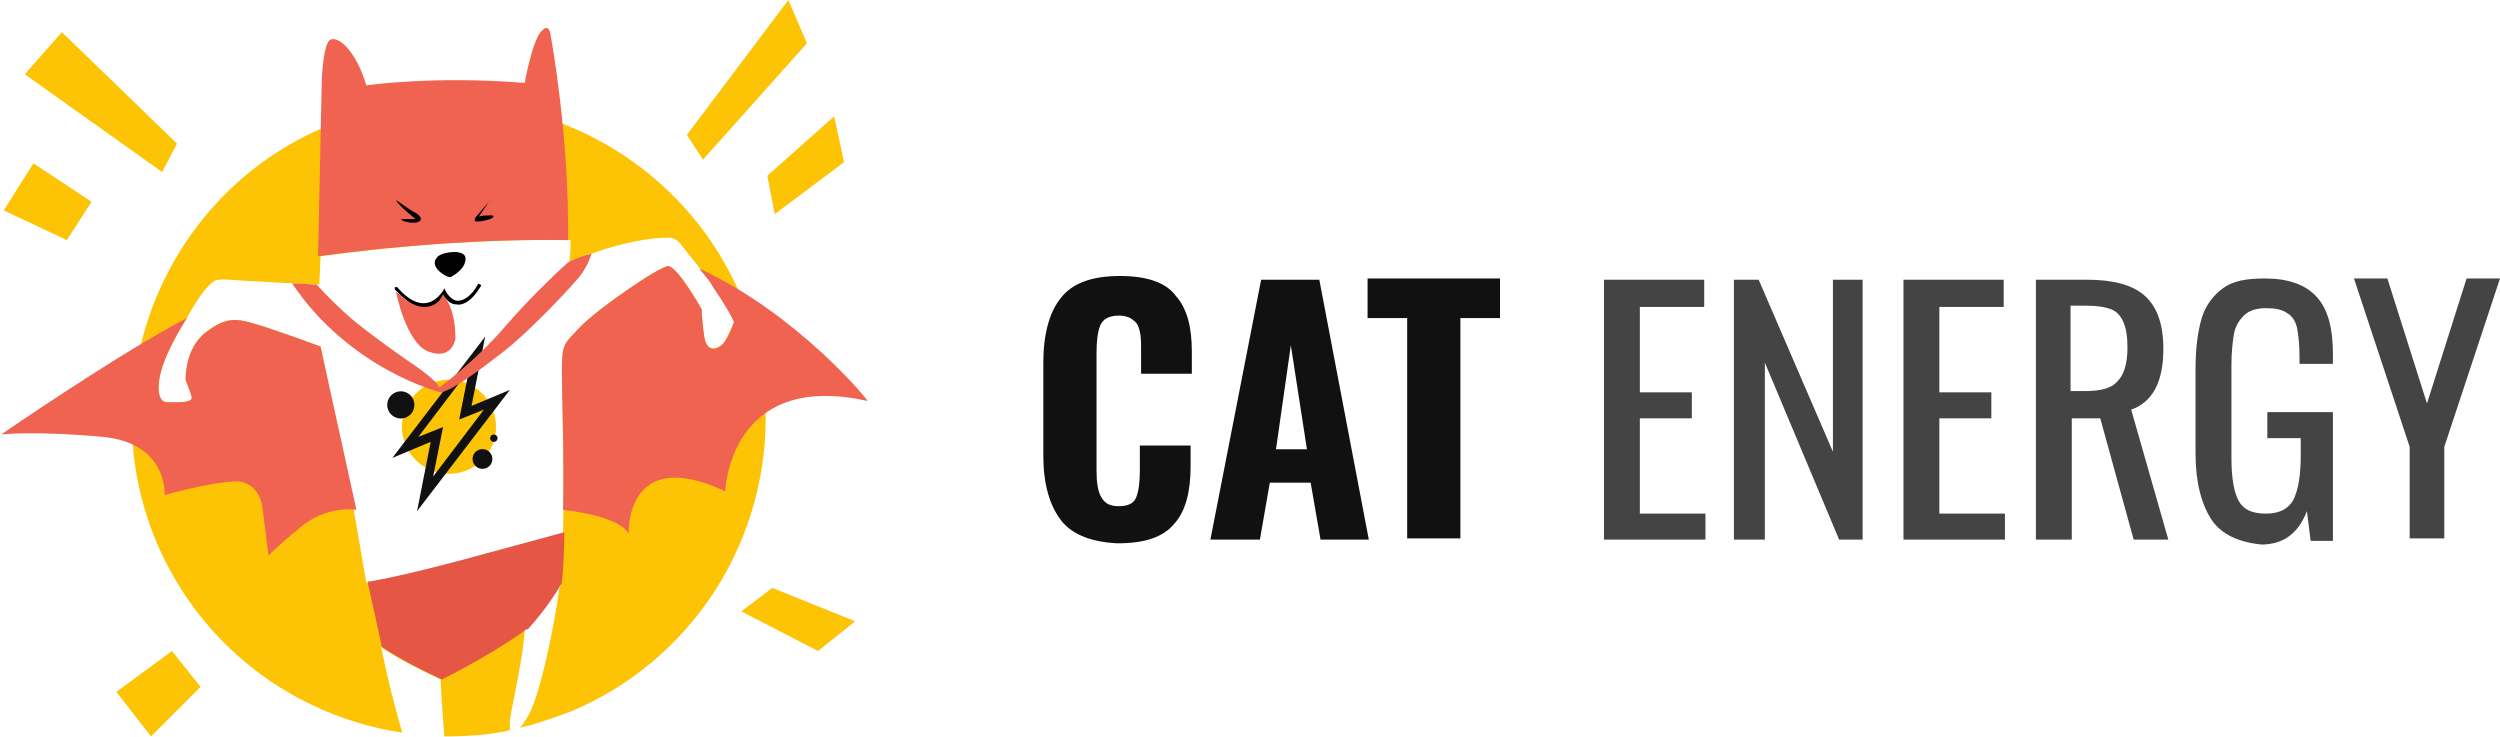
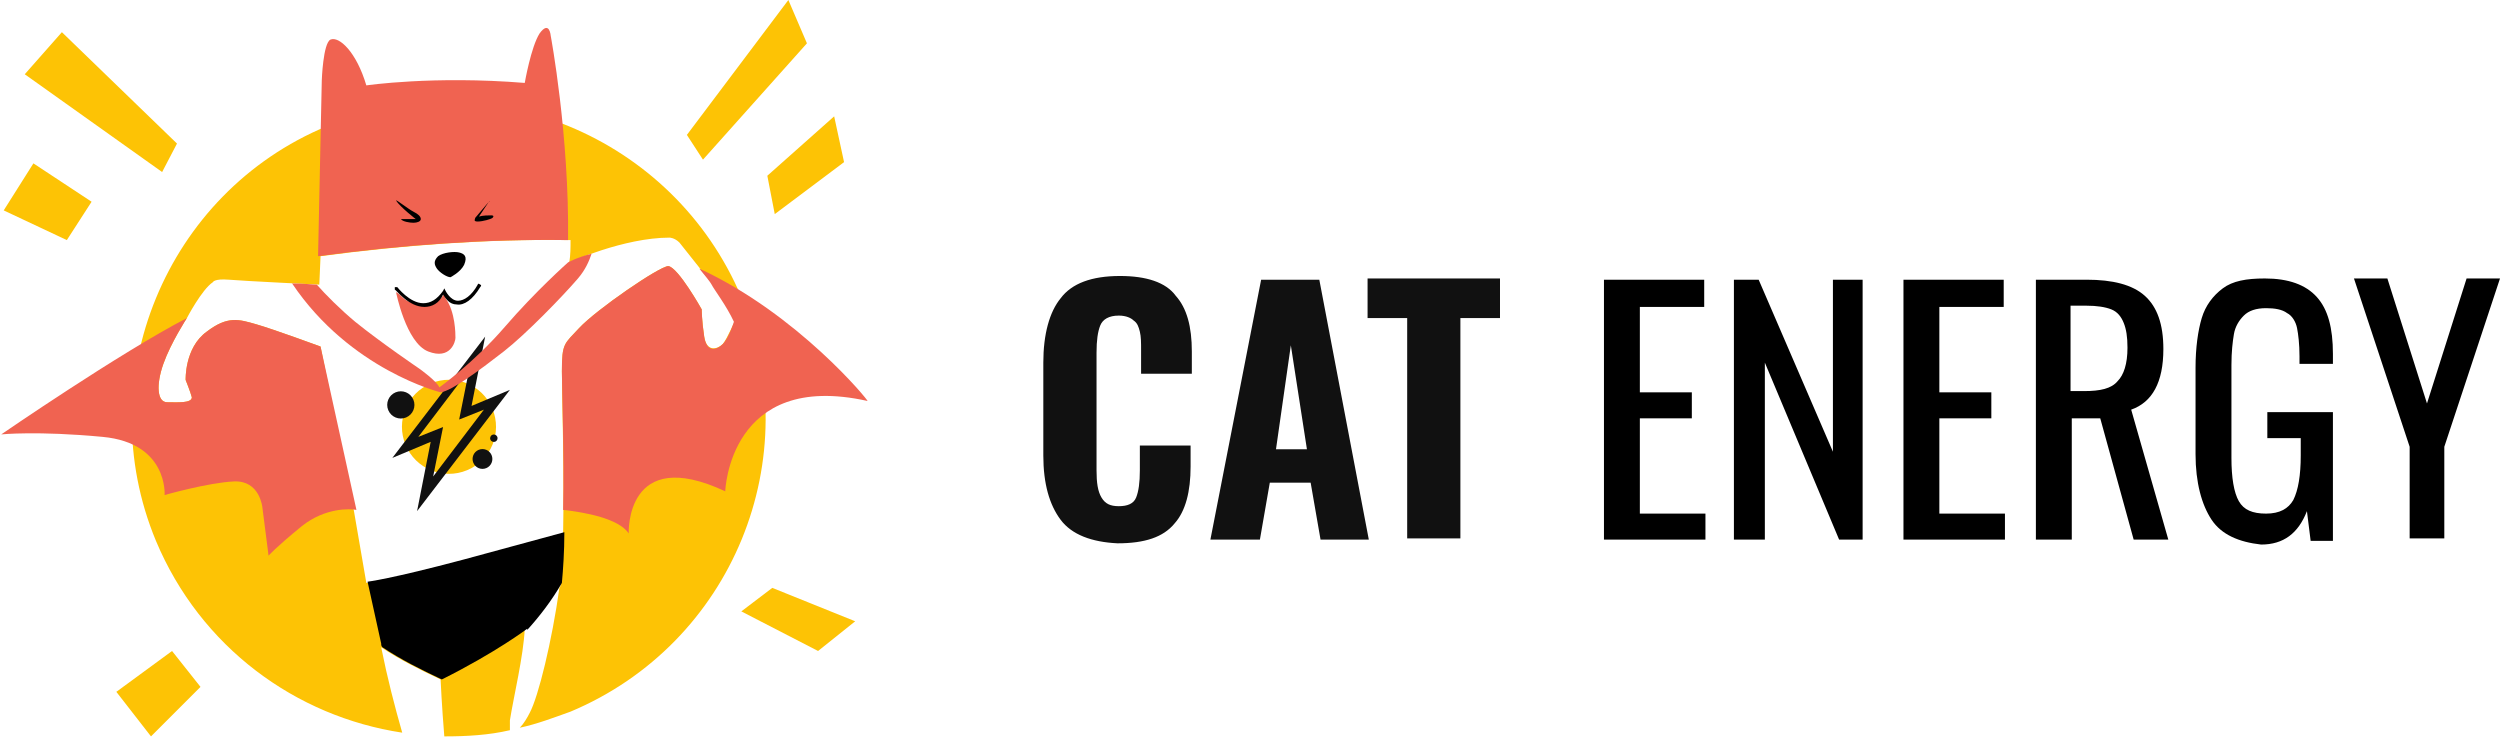
<svg xmlns="http://www.w3.org/2000/svg" version="1.1" id="Layer_1" x="0" y="0" viewBox="0 0 202 59.5" xml:space="preserve">
  <style>.st0{fill:#fdc305}.st1{fill:#f06351}.st3{fill:#111}</style>
  <path class="st0" d="M59.9 24C54.4 11 39.4 4.8 26.4 10.2S7.2 30.7 12.6 43.7c3.6 8.6 11.3 14.2 19.9 15.5-.6-2.1-1.2-4.4-1.7-6.9 1.5 1 3.1 1.8 4.8 2.6 0 0 .1 2.2.3 4.6 1.8 0 3.6-.1 5.3-.5v-.8c.3-1.9 1.1-5.2 1.2-7.4 1.1-1.1 2.1-2.3 2.9-3.7 0 .1 0 .3-.1.4-.6 4.3-1.7 8.8-2.4 10.1-.2.4-.5.9-.8 1.2 1.4-.3 2.7-.8 4.1-1.3C59.2 52 65.3 37 59.9 24zm-1.5 3.8c-.4.4-1.3.7-1.5-.6s-.2-2.2-.2-2.2-1.9-3.4-2.7-3.5c-.7 0-5.8 3.5-7.2 5-1.2 1.3-1.4 1.2-1.4 3.5 0 1.7.2 8.2.1 13.1 0 0-2.2.6-8.1 2.2-6 1.6-7.8 1.8-7.8 1.8l-1-5.8L25.9 28s-3.8-1.4-5.2-1.8c-1.4-.4-2.3-.7-4 .6-1.8 1.3-1.7 3.9-1.7 3.9s.4 1 .5 1.4c0 .5-1.2.4-2 .4s-.9-1.4-.3-3.1c.6-1.7 1.9-3.7 1.9-3.7s1.2-2.3 2.1-2.9c0 0 .1-.3 1.3-.2 1.1.1 7.3.4 7.3.4l.1-2.3c6.7-.9 13.5-1.4 20.2-1.3 0 .6 0 1.2-.1 1.8 0 0 4.4-2 8.1-2 0 0 .4 0 .8.4.3.4 2.4 3 2.7 3.4.2.4 1.2 1.7 1.8 3-.1 0-.6 1.3-1 1.8z" />
  <path class="st1" d="M56.5 21.7c.5.6.9 1.1 1 1.3.2.4 1.2 1.7 1.8 3 0 0-.4 1.3-.9 1.8s-1.3.7-1.5-.6-.2-2.2-.2-2.2-1.9-3.4-2.7-3.5c-.7 0-5.8 3.5-7.2 5-1.2 1.3-1.4 1.2-1.4 3.5 0 1.5.2 6.6.1 11.2 1.8.2 4.5.7 5.3 1.9 0 0-.3-7.2 7.8-3.4 0 0 .3-9.8 11.5-7.3.1 0-5.6-7-13.6-10.7zm-10.6-2.3c.1-8.5-1.4-16.5-1.4-16.5s-.1-1.3-.9-.2c-.7 1.1-1.2 4-1.2 4-7.4-.6-12.8.2-12.8.2-.8-2.7-2.2-4-2.9-3.7-.6.3-.7 3.3-.7 3.3l-.3 14.2c6.7-.9 13.5-1.4 20.2-1.3z" />
-   <path d="M45.4 47.1c.1-1.1.2-2.5.2-4.1 0 0-2.2.6-8.1 2.2-6 1.6-7.8 1.8-7.8 1.8l1.1 5c0 .1 0 .2.1.3 1.5 1 3.1 1.8 4.8 2.6 4.4-2.2 6.9-4.1 6.9-4.1v.1c1-1.1 2-2.4 2.8-3.8z" fill="#e55645" />
-   <path d="M32 16.2c0-.1 1 .7 1.4.9.4.2.6.4.6.6 0 .2-.3.3-.6.3s-.9-.1-1-.3h1.2c.1.1-1.3-1-1.6-1.5zm7.5.1l-1.1 1.3c0 .1-.2.3.2.3s1.1-.2 1.2-.3c.1-.1.1-.2-.1-.2s-.7 0-1 .1l.8-1.2c.1 0 .1-.1 0 0zm-3.1 6.1s.8-.4 1.1-1c.3-.7 0-.9-.4-1s-1.3 0-1.7.3c-.4.4-.3.7-.1 1 .2.3.8.7 1.1.7z" />
+   <path d="M45.4 47.1c.1-1.1.2-2.5.2-4.1 0 0-2.2.6-8.1 2.2-6 1.6-7.8 1.8-7.8 1.8l1.1 5c0 .1 0 .2.1.3 1.5 1 3.1 1.8 4.8 2.6 4.4-2.2 6.9-4.1 6.9-4.1v.1c1-1.1 2-2.4 2.8-3.8zM32 16.2c0-.1 1 .7 1.4.9.4.2.6.4.6.6 0 .2-.3.3-.6.3s-.9-.1-1-.3h1.2c.1.1-1.3-1-1.6-1.5zm7.5.1l-1.1 1.3c0 .1-.2.3.2.3s1.1-.2 1.2-.3c.1-.1.1-.2-.1-.2s-.7 0-1 .1l.8-1.2c.1 0 .1-.1 0 0zm-3.1 6.1s.8-.4 1.1-1c.3-.7 0-.9-.4-1s-1.3 0-1.7.3c-.4.4-.3.7-.1 1 .2.3.8.7 1.1.7z" />
  <path class="st1" d="M35.9 23.7s-.2.4-.5.6c-.2.2-.6.4-1 .4-.6 0-1.1-.2-1.5-.4-.2-.1-.4-.3-.5-.4-.2-.2-.4-.3-.4-.3s.8 4.1 2.6 4.8c1.8.7 2.2-.8 2.2-1.1 0-.3 0-2.1-.8-3.2.1-.5 0-.3-.1-.4z" />
  <path d="M34.3 24.8c-1.3 0-2.3-1.4-2.4-1.4v-.2h.2s1 1.3 2.1 1.3c.6 0 1.1-.3 1.6-1l.1-.2.1.2s.4.8 1 .8c.5 0 1.1-.4 1.6-1.3 0-.1.1-.1.2 0 .1 0 .1.1 0 .2-.6 1-1.3 1.5-1.9 1.4-.6 0-.9-.5-1.1-.8-.3.7-.9 1-1.5 1z" />
  <ellipse transform="rotate(-22.676 36.253 34.547)" class="st0" cx="36.3" cy="34.5" rx="3.8" ry="3.8" />
  <path class="st3" d="M41.2 31.5l-3.1 1.3 1.1-5.6-7.5 9.8 3.1-1.3-1.1 5.6 7.5-9.8zm-7.4 3.8l4.1-5.4-.8 4 2-.8-4.1 5.4.8-4-2 .8z" />
  <ellipse transform="rotate(-22.676 32.435 32.742)" class="st3" cx="32.4" cy="32.7" rx="1.1" ry="1.1" />
  <ellipse transform="rotate(-22.676 38.956 37.134)" class="st3" cx="39" cy="37.1" rx=".8" ry=".8" />
  <ellipse transform="rotate(-22.676 39.92 35.398)" class="st3" cx="39.9" cy="35.4" rx=".3" ry=".3" />
  <path class="st1" d="M45.9 21.2s-2.6 2.3-5.1 5.2-5.3 4.9-5.3 4.9c-.2-.5-1.6-1.5-1.6-1.5s-3.1-2.1-5.2-3.8c-1.2-1-2.4-2.2-3.1-3-.3 0-1.1-.1-2-.1 4.7 7 12 8.8 12 8.8.9-.1 3.3-1.9 5.1-3.3 1.8-1.4 4.8-4.5 6-5.9.6-.7.9-1.4 1.1-2-1.2.3-1.9.7-1.9.7z" />
  <path class="st0" d="M65.2 3.5l-8.4 9.4-1.3-2L63.7 0zm-2.6 13.8l5.6-4.2-.8-3.7-5.4 4.8zm-2.7 32.1l6.2 3.2 3-2.4-6.7-2.7zM2 6l3-3.4 9.3 9-1.2 2.3zm5.4 10.3l-4.7-3.1L.3 17l5.1 2.4zm6.5 36.3l-4.5 3.3 2.8 3.6 4-4z" />
  <path class="st1" d="M25.9 28s-3.8-1.4-5.2-1.8c-1.4-.4-2.3-.7-4 .6-1.8 1.3-1.7 3.9-1.7 3.9s.4 1 .5 1.4c0 .5-1.2.4-2 .4s-.9-1.4-.3-3.1c.6-1.7 1.9-3.7 1.9-3.7-5.4 2.8-15 9.4-15 9.4s2.9-.3 8.2.2c5.3.5 5 4.7 5 4.7s3.5-1 5.6-1.1c2.1-.1 2.3 2.1 2.3 2.1l.5 3.9s.5-.6 2.7-2.4c1.9-1.5 3.9-1.4 4.4-1.3L25.9 28z" />
  <path class="st3" d="M85.7 42c-.9-1.2-1.4-2.9-1.4-5.2v-7.5c0-2.3.5-4.1 1.4-5.2.9-1.2 2.5-1.8 4.8-1.8 2.1 0 3.7.5 4.5 1.6.9 1 1.3 2.5 1.3 4.5v1.8h-4.1v-1.9c0-.6 0-1.1-.1-1.5-.1-.4-.2-.7-.5-.9-.2-.2-.6-.4-1.2-.4-.8 0-1.3.3-1.5.8-.2.5-.3 1.2-.3 2.2V38c0 1 .1 1.7.4 2.2.3.5.7.7 1.4.7s1.2-.2 1.4-.7c.2-.5.3-1.2.3-2.2v-2h4.1v1.7c0 2-.4 3.6-1.3 4.6-.9 1.1-2.4 1.6-4.6 1.6-2.1-.1-3.7-.7-4.6-1.9zm16.2-19.4h4.7l4 21h-3.9l-.8-4.6h-3.3l-.8 4.6h-4l4.1-21zm3.7 13.7l-1.3-8.4-1.2 8.4h2.5zm8.1-10.6h-3.2v-3.2h10.7v3.2H118v17.8h-4.3V25.7z" />
-   <path d="M129.6 22.6h8.1v2.2h-5.2v6.9h4.2v2.1h-4.2v7.7h5.3v2.1h-8.2v-21zm10.5 0h2l6 13.9V22.6h2.4v21h-1.9l-6-14.3v14.3h-2.5v-21zm13.7 0h8.1v2.2h-5.2v6.9h4.2v2.1h-4.2v7.7h5.3v2.1h-8.2v-21zm10.6 0h4.2c2.1 0 3.7.4 4.7 1.3s1.5 2.3 1.5 4.3c0 2.7-.9 4.3-2.6 4.9l3 10.5h-2.8l-2.7-9.8h-2.3v9.8h-2.9v-21zm4 9c1.3 0 2.2-.2 2.7-.8.5-.5.8-1.4.8-2.7 0-.9-.1-1.5-.3-2-.2-.5-.5-.9-1-1.1-.5-.2-1.2-.3-2-.3h-1.3v6.9h1.1zM178.7 42c-.8-1.2-1.3-3-1.3-5.3v-7c0-1.6.2-3 .5-4s.9-1.8 1.7-2.4c.8-.6 1.9-.8 3.4-.8 1.9 0 3.3.5 4.2 1.5.9 1 1.3 2.5 1.3 4.6v.8h-2.7v-.6c0-1-.1-1.8-.2-2.3-.1-.5-.4-1-.8-1.2-.4-.3-1-.4-1.7-.4-.8 0-1.4.2-1.8.6-.4.4-.7.9-.8 1.5-.1.6-.2 1.4-.2 2.5V37c0 1.6.2 2.8.6 3.5.4.7 1.1 1 2.2 1s1.8-.4 2.2-1.1c.4-.8.6-2 .6-3.6v-1.4h-2.7v-2.1h5.3v10.4h-1.8l-.3-2.4c-.7 1.8-1.9 2.7-3.7 2.7-1.8-.2-3.2-.8-4-2zm16-5.9l-4.5-13.6h2.7l3.2 10.1 3.2-10.1h2.7l-4.5 13.6v7.4h-2.8v-7.4z" fill="#444" />
+   <path d="M129.6 22.6h8.1v2.2h-5.2v6.9h4.2v2.1h-4.2v7.7h5.3v2.1h-8.2v-21zm10.5 0h2l6 13.9V22.6h2.4v21h-1.9l-6-14.3v14.3h-2.5v-21zm13.7 0h8.1v2.2h-5.2v6.9h4.2v2.1h-4.2v7.7h5.3v2.1h-8.2v-21zm10.6 0h4.2c2.1 0 3.7.4 4.7 1.3s1.5 2.3 1.5 4.3c0 2.7-.9 4.3-2.6 4.9l3 10.5h-2.8l-2.7-9.8h-2.3v9.8h-2.9v-21zm4 9c1.3 0 2.2-.2 2.7-.8.5-.5.8-1.4.8-2.7 0-.9-.1-1.5-.3-2-.2-.5-.5-.9-1-1.1-.5-.2-1.2-.3-2-.3h-1.3v6.9h1.1zM178.7 42c-.8-1.2-1.3-3-1.3-5.3v-7c0-1.6.2-3 .5-4s.9-1.8 1.7-2.4c.8-.6 1.9-.8 3.4-.8 1.9 0 3.3.5 4.2 1.5.9 1 1.3 2.5 1.3 4.6v.8h-2.7v-.6c0-1-.1-1.8-.2-2.3-.1-.5-.4-1-.8-1.2-.4-.3-1-.4-1.7-.4-.8 0-1.4.2-1.8.6-.4.4-.7.9-.8 1.5-.1.6-.2 1.4-.2 2.5V37c0 1.6.2 2.8.6 3.5.4.7 1.1 1 2.2 1s1.8-.4 2.2-1.1c.4-.8.6-2 .6-3.6v-1.4h-2.7v-2.1h5.3v10.4h-1.8l-.3-2.4c-.7 1.8-1.9 2.7-3.7 2.7-1.8-.2-3.2-.8-4-2zm16-5.9l-4.5-13.6h2.7l3.2 10.1 3.2-10.1h2.7l-4.5 13.6v7.4h-2.8v-7.4z" />
</svg>
